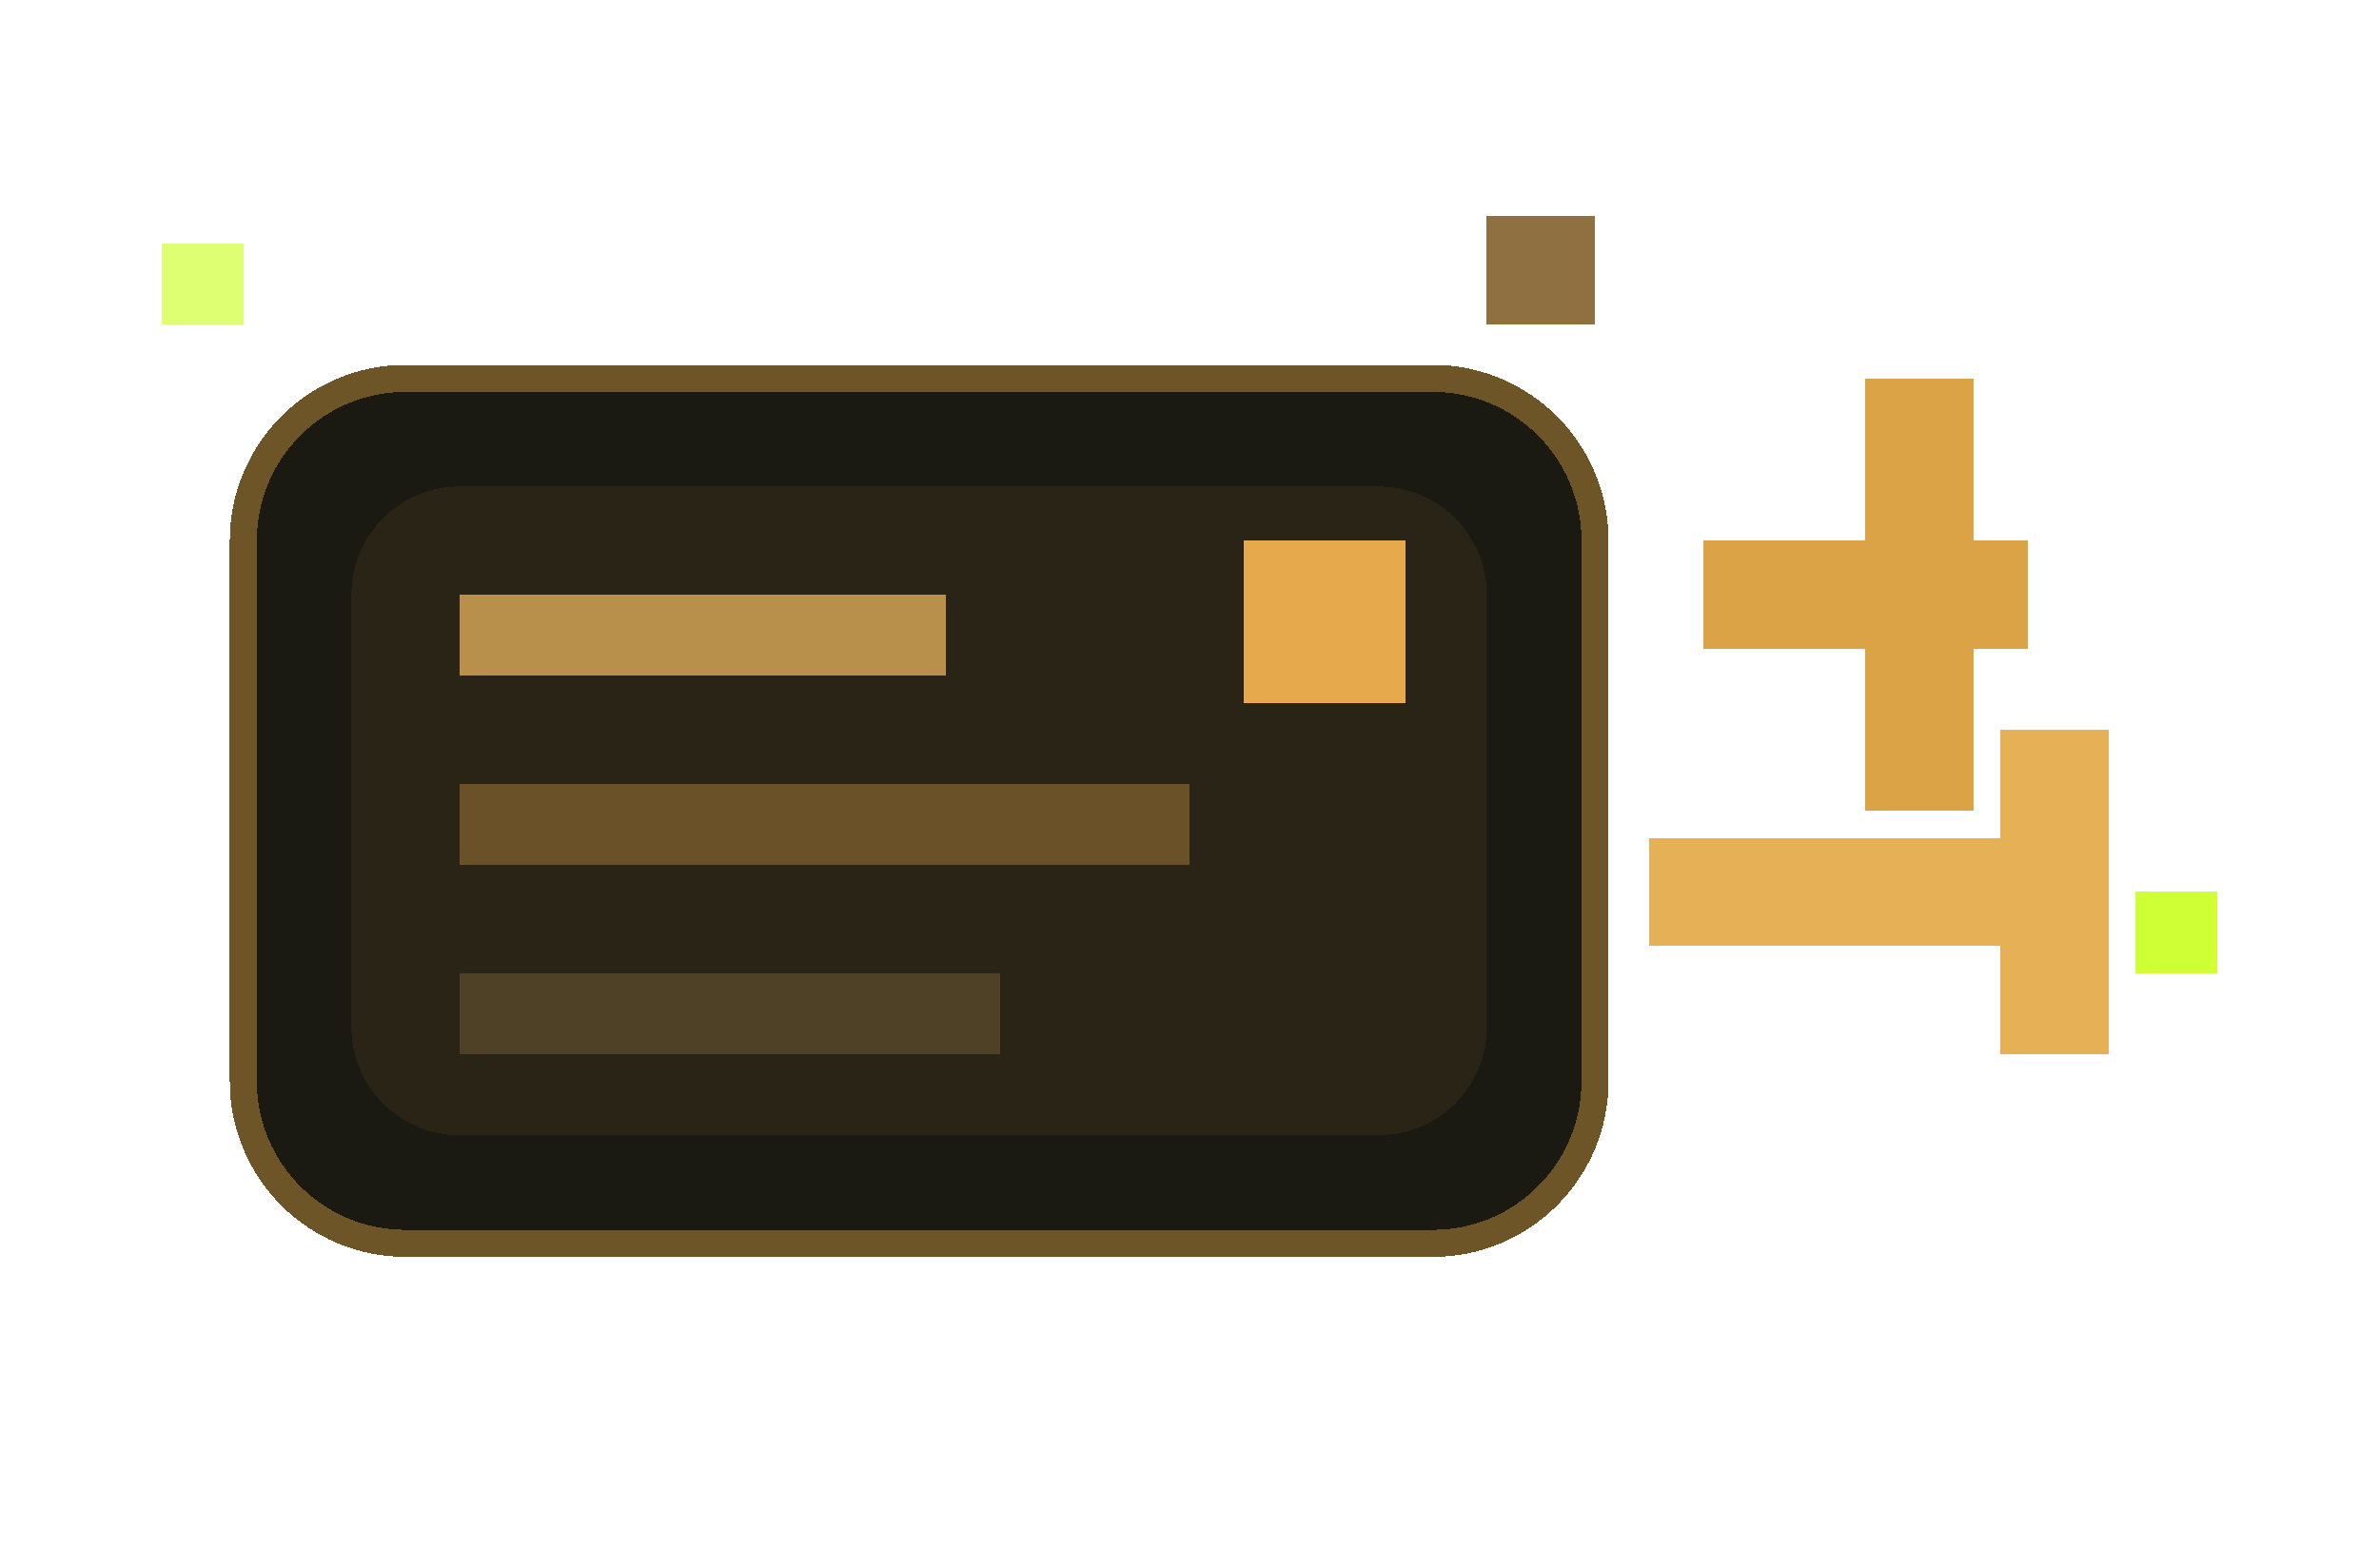
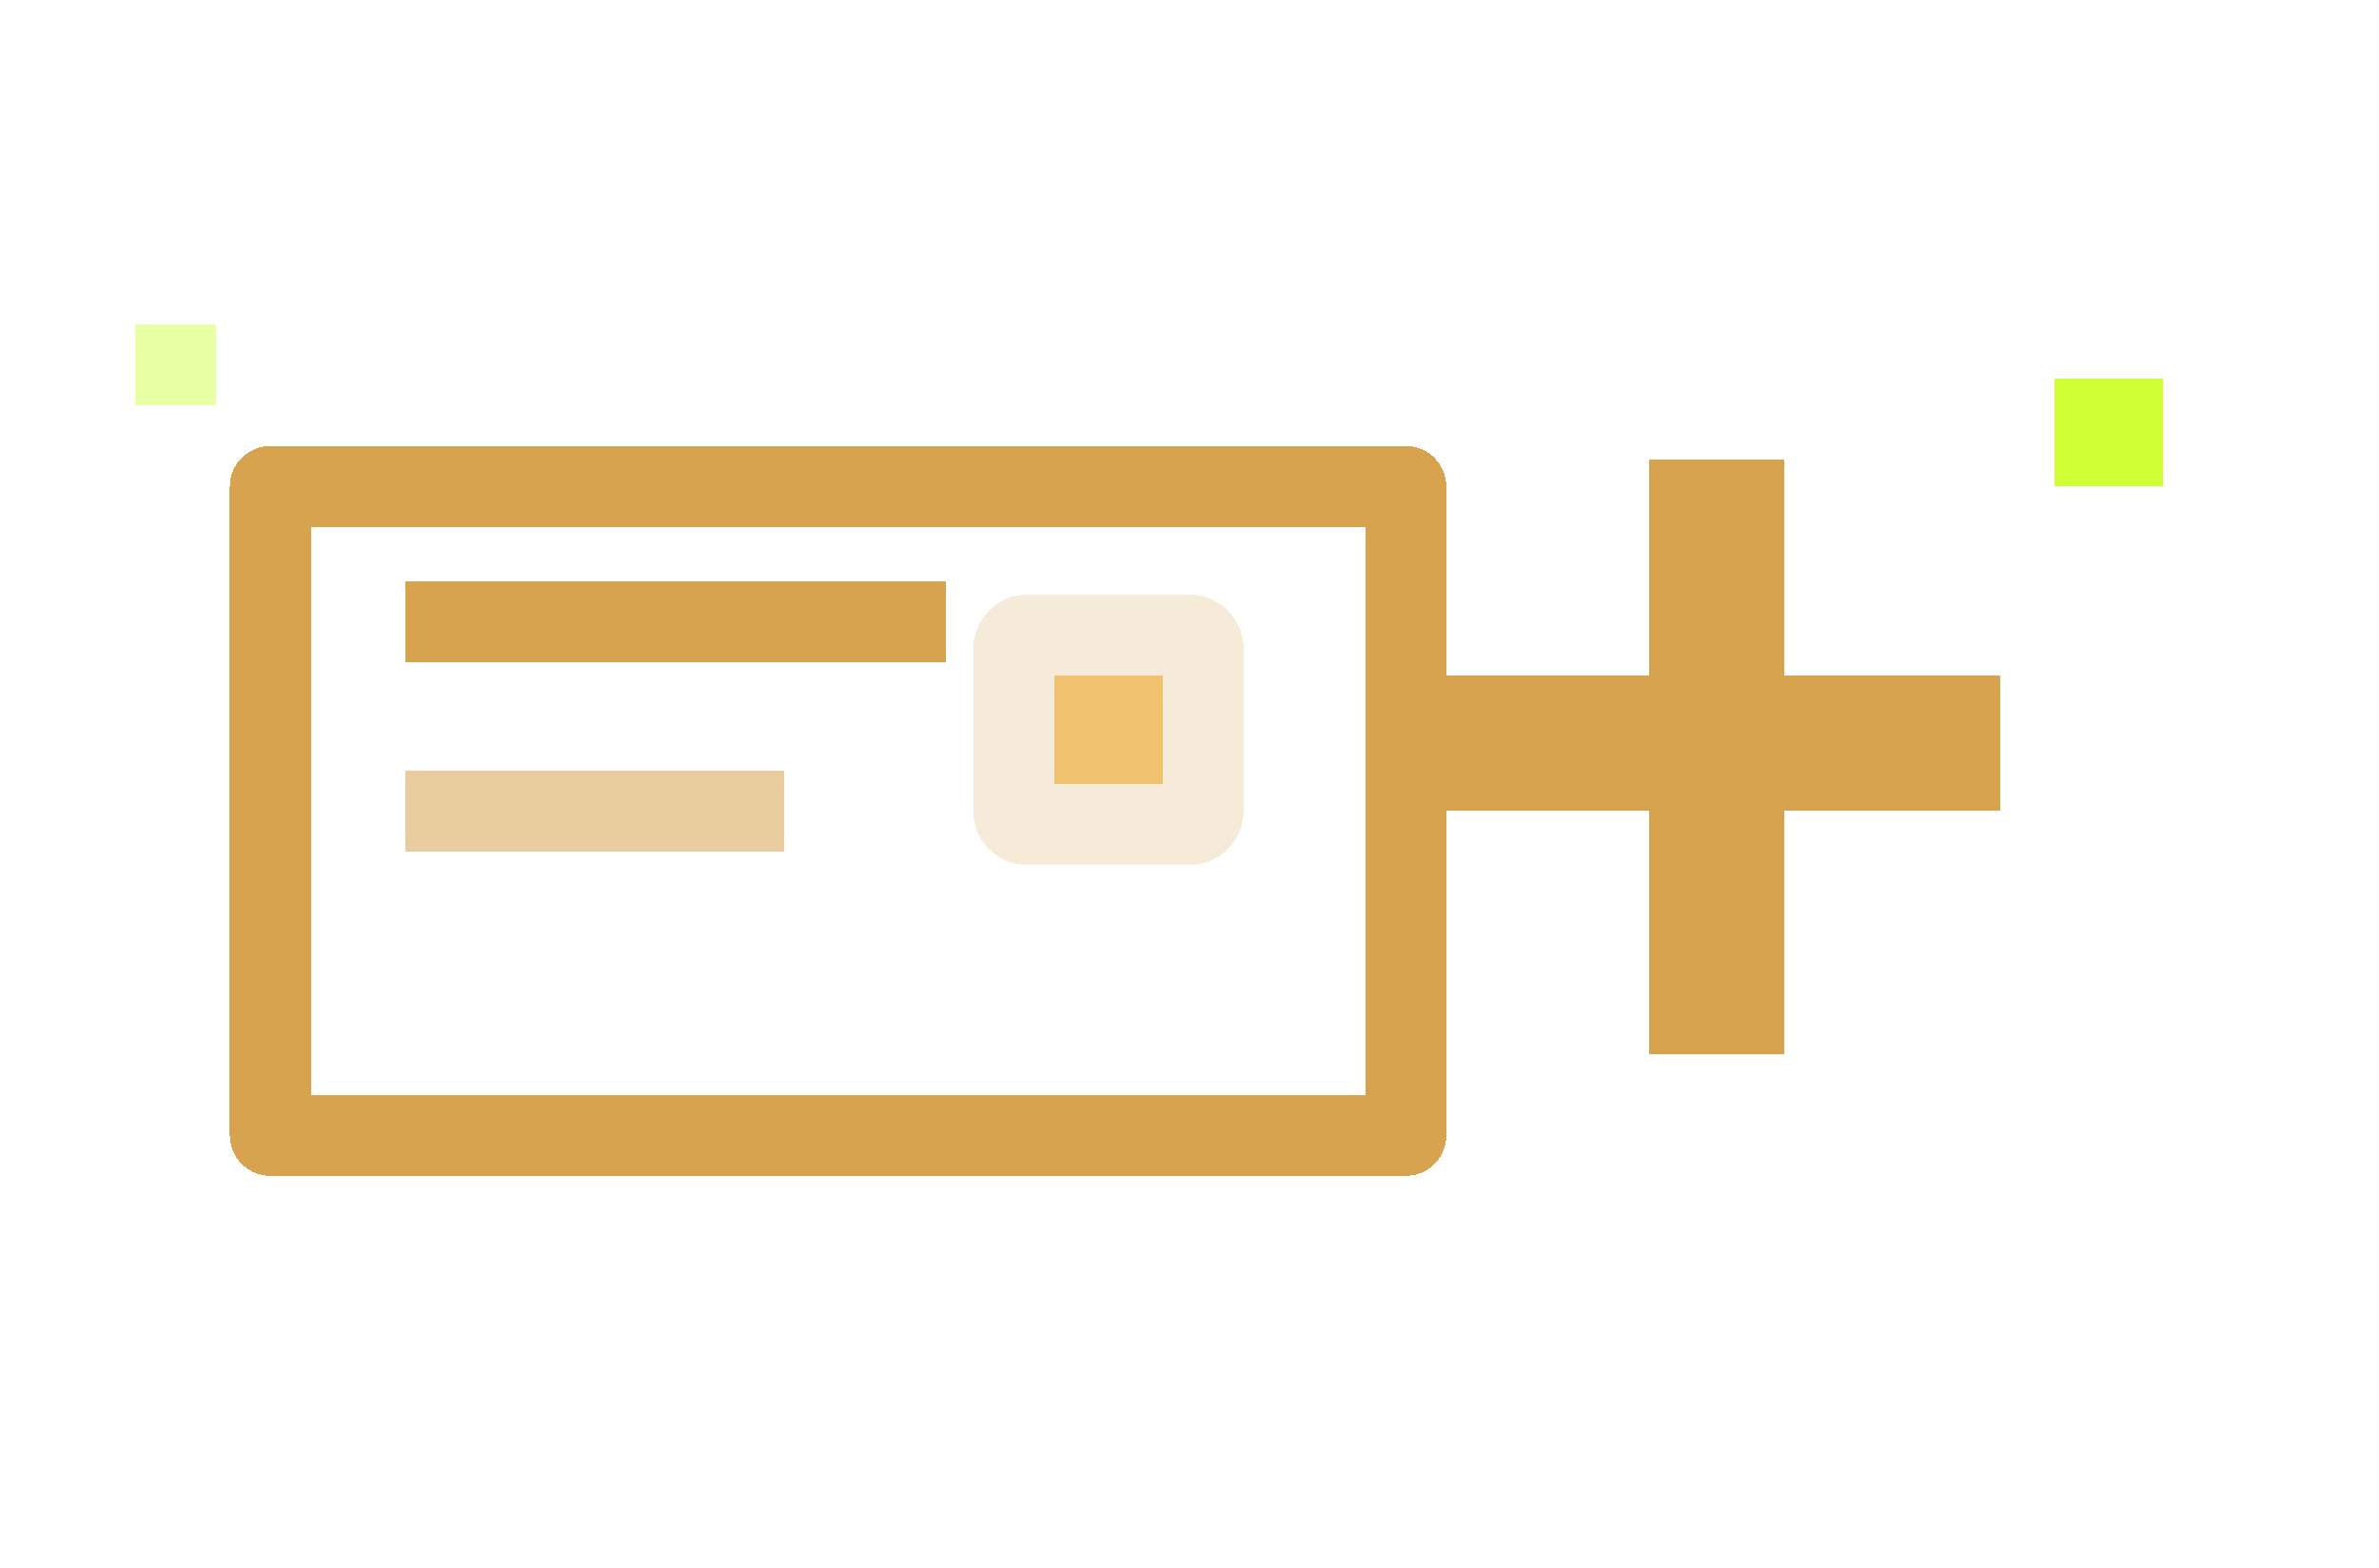
<svg xmlns="http://www.w3.org/2000/svg" viewBox="0 0 88 58" shape-rendering="crispEdges">
-   <rect x="9" y="14" width="50" height="32" rx="6" fill="#1B1A12" stroke="#6E5528" />
-   <rect x="13" y="18" width="42" height="24" rx="4" fill="#D79B42" opacity=".08" />
-   <rect x="17" y="22" width="18" height="3" fill="#E7B45C" opacity=".75" />
-   <rect x="17" y="29" width="27" height="3" fill="#A67A38" opacity=".52" />
-   <rect x="17" y="36" width="20" height="3" fill="#7D6338" opacity=".45" />
-   <rect x="46" y="20" width="6" height="6" fill="#E6AA4C" />
-   <rect x="63" y="20" width="12" height="4" fill="#DCA246" />
-   <rect x="69" y="14" width="4" height="16" fill="#DCA246" />
-   <rect x="61" y="31" width="17" height="4" fill="#E6B156" />
-   <rect x="74" y="27" width="4" height="12" fill="#E6B156" />
-   <rect x="79" y="33" width="3" height="3" fill="#CFFF35" />
-   <rect x="6" y="9" width="3" height="3" fill="#CFFF35" opacity=".7" />
-   <rect x="55" y="8" width="4" height="4" fill="#8F7040" />
+   <g fill="none" stroke="#D7A34F" stroke-width="3" stroke-linejoin="round">
+     <path d="M10 18h42v24H10z" />
+     <path d="M15 23h20" />
+     <path d="M15 30h14" opacity=".55" />
+   </g>
+   <rect x="36" y="22" width="10" height="10" rx="2" fill="#D7A34F" opacity=".22" />
+   <rect x="39" y="25" width="4" height="4" fill="#F0C270" />
+   <g fill="#D7A34F">
+     <rect x="61" y="17" width="5" height="22" />
+     <rect x="53" y="25" width="21" height="5" />
+   </g>
+   <rect x="76" y="14" width="4" height="4" fill="#CFFF35" />
+   <rect x="5" y="12" width="3" height="3" fill="#CFFF35" opacity=".45" />
</svg>
